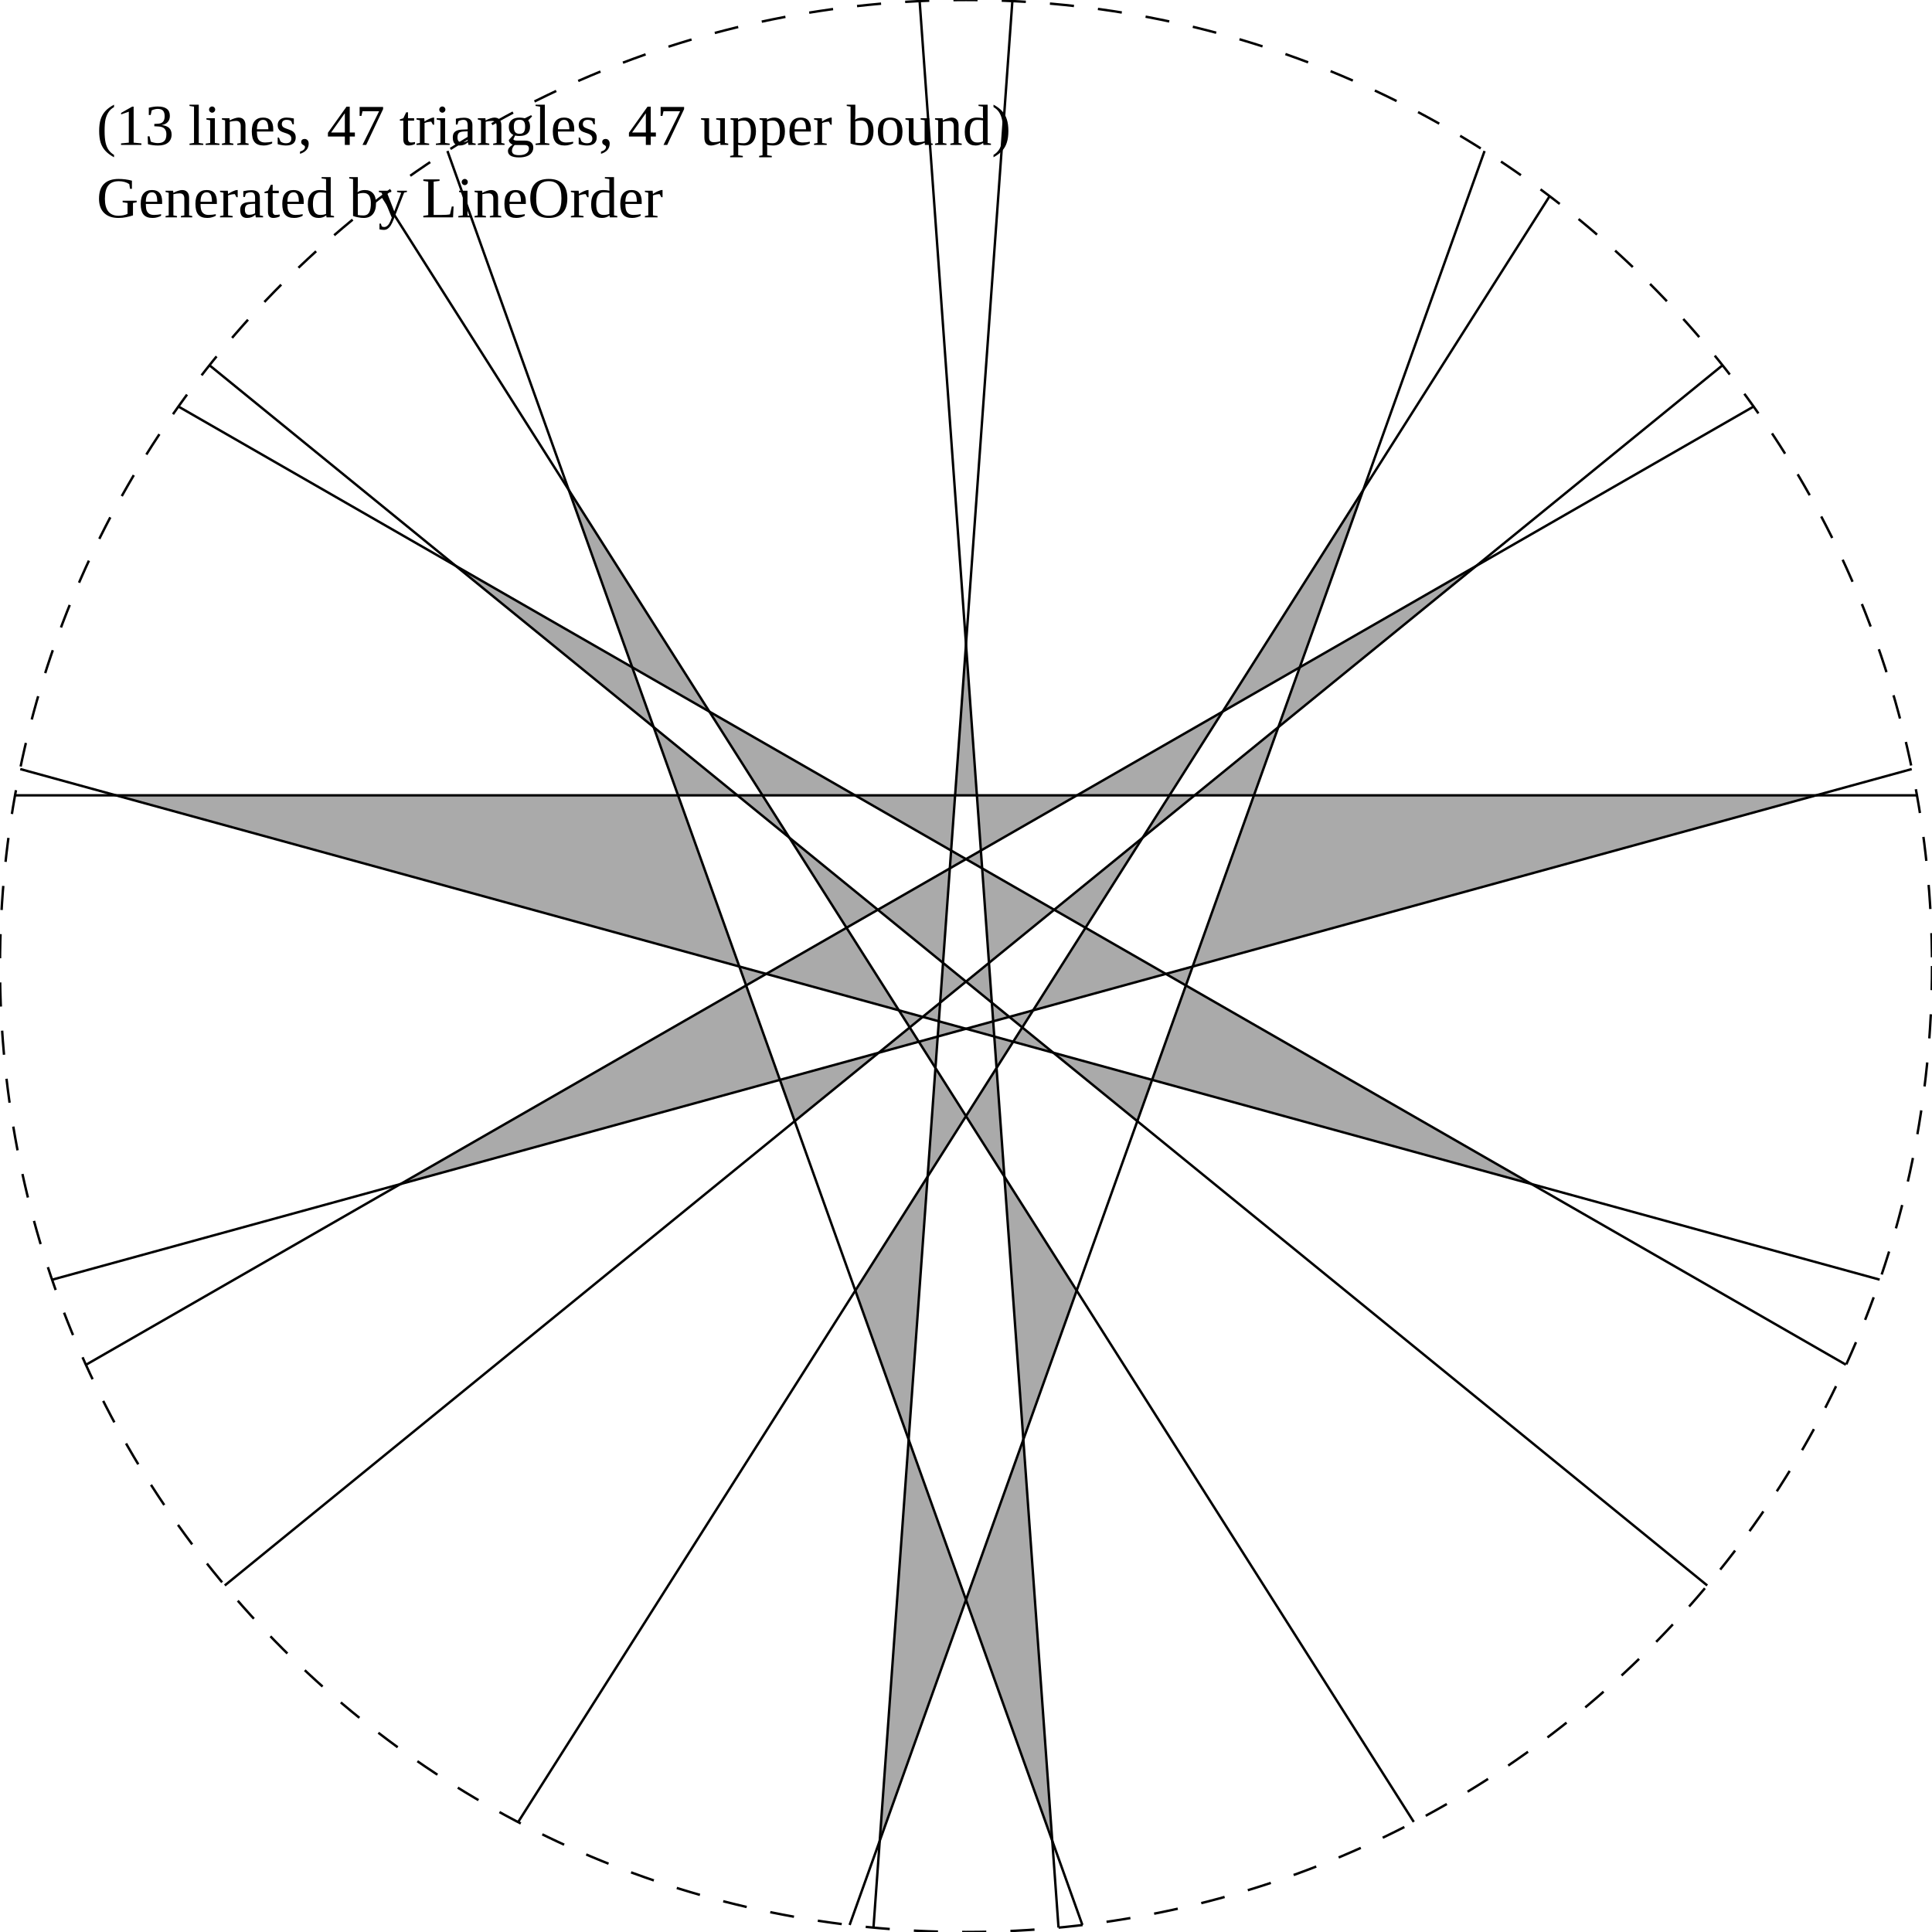
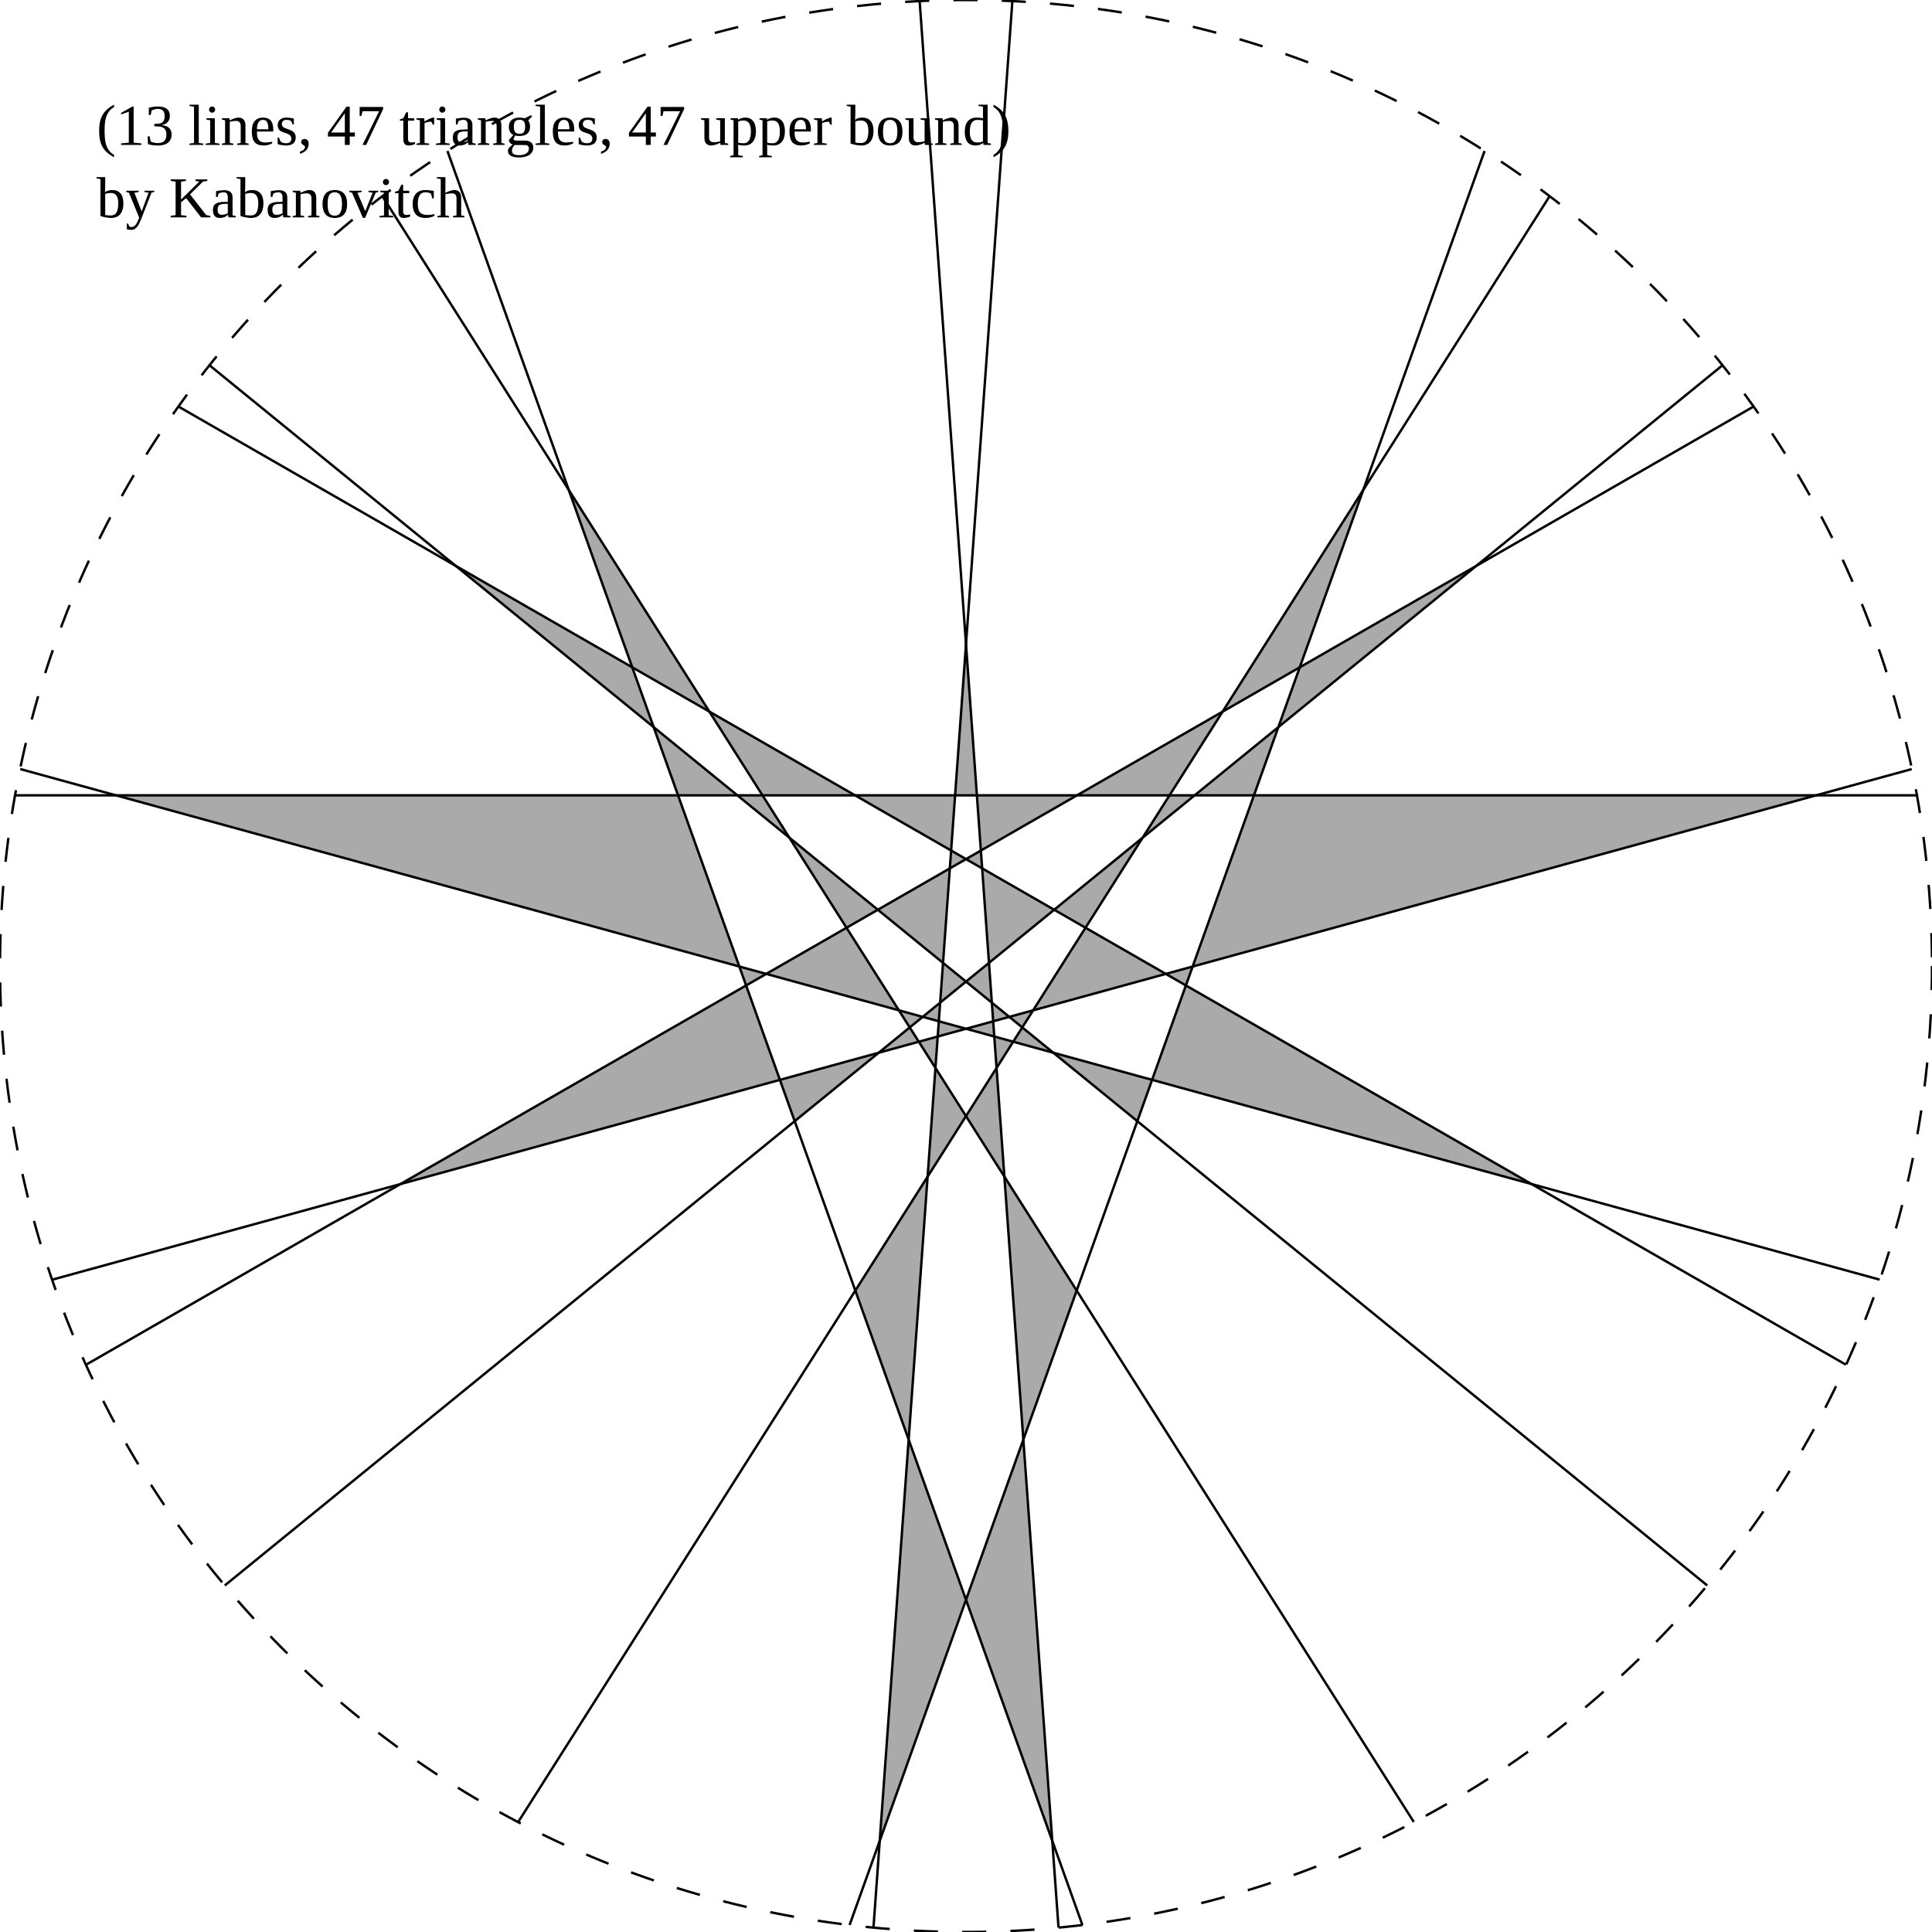
<svg xmlns="http://www.w3.org/2000/svg" width="400.0px" height="400.0px" viewBox="0px 0px 400.0px 400.0px" version="1.1" id="svg1=-body" xml:space="preserve">
  <style>
		circle { stroke:black;stroke-width:0.5;fill:none;stroke-dasharray:5,5; }		line { stroke:black;stroke-width:0.5;vector-effect:non-scaling-stroke; }		path { fill:#00000055; }
    </style>
  <rect width="100%" height="100%" fill="white" />
  <text x="20" y="30">(13 lines, 47 triangles, 47 upper bound)</text>
-   <text x="20" y="45">Generated by LineOrder</text>
+   <text x="20" y="45">by Kabanovitch</text>
  <path d="M 23.997 164.665 L 140.386 164.665 L 153.072 200.107" />
  <path d="M 177.027 164.665 L 157.866 164.665 L 146.875 147.339" />
  <path d="M 177.027 164.665 L 197.744 164.665 L 196.92 176.096" />
  <path d="M 152.666 164.665 L 157.866 164.665 L 163.429 173.434" />
  <path d="M 152.666 164.665 L 140.386 164.665 L 135.332 150.543" />
  <path d="M 202.256 164.665 L 197.744 164.665 L 200.0 133.378" />
  <path d="M 202.256 164.665 L 222.973 164.665 L 203.08 176.096" />
  <path d="M 259.614 164.665 L 247.334 164.665 L 264.668 150.543" />
  <path d="M 259.614 164.665 L 376.003 164.665 L 246.928 200.107" />
  <path d="M 242.134 164.665 L 247.334 164.665 L 236.571 173.434" />
  <path d="M 242.134 164.665 L 222.973 164.665 L 253.125 147.339" />
  <path d="M 317.08 245.142 L 238.529 223.573 L 245.526 204.026" />
  <path d="M 218.081 217.958 L 238.529 223.573 L 235.469 232.124" />
  <path d="M 218.081 217.958 L 209.772 215.677 L 211.649 212.718" />
  <path d="M 186.105 209.178 L 191.035 210.532 L 188.351 212.718" />
  <path d="M 186.105 209.178 L 158.635 201.635 L 175.26 192.082" />
  <path d="M 153.072 200.107 L 158.635 201.635 L 154.474 204.026" />
  <path d="M 205.856 214.601 L 209.772 215.677 L 206.325 221.11" />
  <path d="M 205.856 214.601 L 200 212.993 L 205.628 211.448" />
  <path d="M 194.372 211.448 L 191.035 210.532 L 194.65 207.586" />
  <path d="M 194.372 211.448 L 200 212.993 L 194.144 214.601" />
  <path d="M 94.358 117.162 L 130.899 138.159 L 135.332 150.543" />
  <path d="M 146.875 147.339 L 130.899 138.159 L 117.757 101.44" />
  <path d="M 203.346 179.788 L 218.255 188.355 L 204.756 199.353" />
  <path d="M 203.346 179.788 L 200 177.866 L 203.08 176.096" />
  <path d="M 196.92 176.096 L 200 177.866 L 196.654 179.788" />
  <path d="M 245.526 204.026 L 241.365 201.635 L 246.928 200.107" />
  <path d="M 224.74 192.082 L 218.255 188.355 L 236.571 173.434" />
  <path d="M 224.74 192.082 L 241.365 201.635 L 213.895 209.178" />
  <path d="M 163.429 173.434 L 181.745 188.355 L 175.26 192.082" />
  <path d="M 205.35 207.586 L 200.0 203.228 L 204.756 199.353" />
  <path d="M 205.35 207.586 L 208.965 210.532 L 205.628 211.448" />
  <path d="M 195.244 199.353 L 200.0 203.228 L 194.65 207.586" />
  <path d="M 195.244 199.353 L 181.745 188.355 L 196.654 179.788" />
  <path d="M 211.649 212.718 L 208.965 210.532 L 213.895 209.178" />
  <path d="M 207.947 243.607 L 222.914 267.2 L 211.872 298.051" />
  <path d="M 207.947 243.607 L 200.0 231.08 L 206.325 221.11" />
  <path d="M 193.675 221.11 L 200.0 231.08 L 192.053 243.607" />
  <path d="M 193.675 221.11 L 190.228 215.677 L 194.144 214.601" />
  <path d="M 188.351 212.718 L 190.228 215.677 L 181.919 217.958" />
  <path d="M 217.861 381.121 L 200 331.22 L 211.872 298.051" />
  <path d="M 188.128 298.051 L 200 331.22 L 182.139 381.121" />
  <path d="M 188.128 298.051 L 177.086 267.2 L 192.053 243.607" />
  <path d="M 164.531 232.124 L 161.471 223.573 L 181.919 217.958" />
  <path d="M 154.474 204.026 L 161.471 223.573 L 82.92 245.142" />
  <path d="M 282.243 101.44 L 269.101 138.159 L 253.125 147.339" />
  <path d="M 264.668 150.543 L 269.101 138.159 L 305.642 117.162" />
  <line x1="3.146" y1="164.665" x2="396.854" y2="164.665" />
  <line x1="4.2" y1="159.229" x2="389.165" y2="264.936" />
  <line x1="36.952" y1="84.175" x2="382.171" y2="282.545" />
  <line x1="43.375" y1="75.627" x2="353.463" y2="328.254" />
  <line x1="79.174" y1="40.623" x2="292.708" y2="377.215" />
  <line x1="92.638" y1="31.26" x2="224.096" y2="398.543" />
  <line x1="190.401" y1="0.23" x2="219.155" y2="399.081" />
  <line x1="209.599" y1="0.23" x2="180.845" y2="399.081" />
  <line x1="307.362" y1="31.26" x2="175.904" y2="398.543" />
  <line x1="320.826" y1="40.623" x2="107.292" y2="377.215" />
  <line x1="356.625" y1="75.627" x2="46.537" y2="328.254" />
  <line x1="363.048" y1="84.175" x2="17.829" y2="282.545" />
  <line x1="395.8" y1="159.229" x2="10.835" y2="264.936" />
  <circle cx="200.0px" cy="200.0px" r="200.0px" />
</svg>
